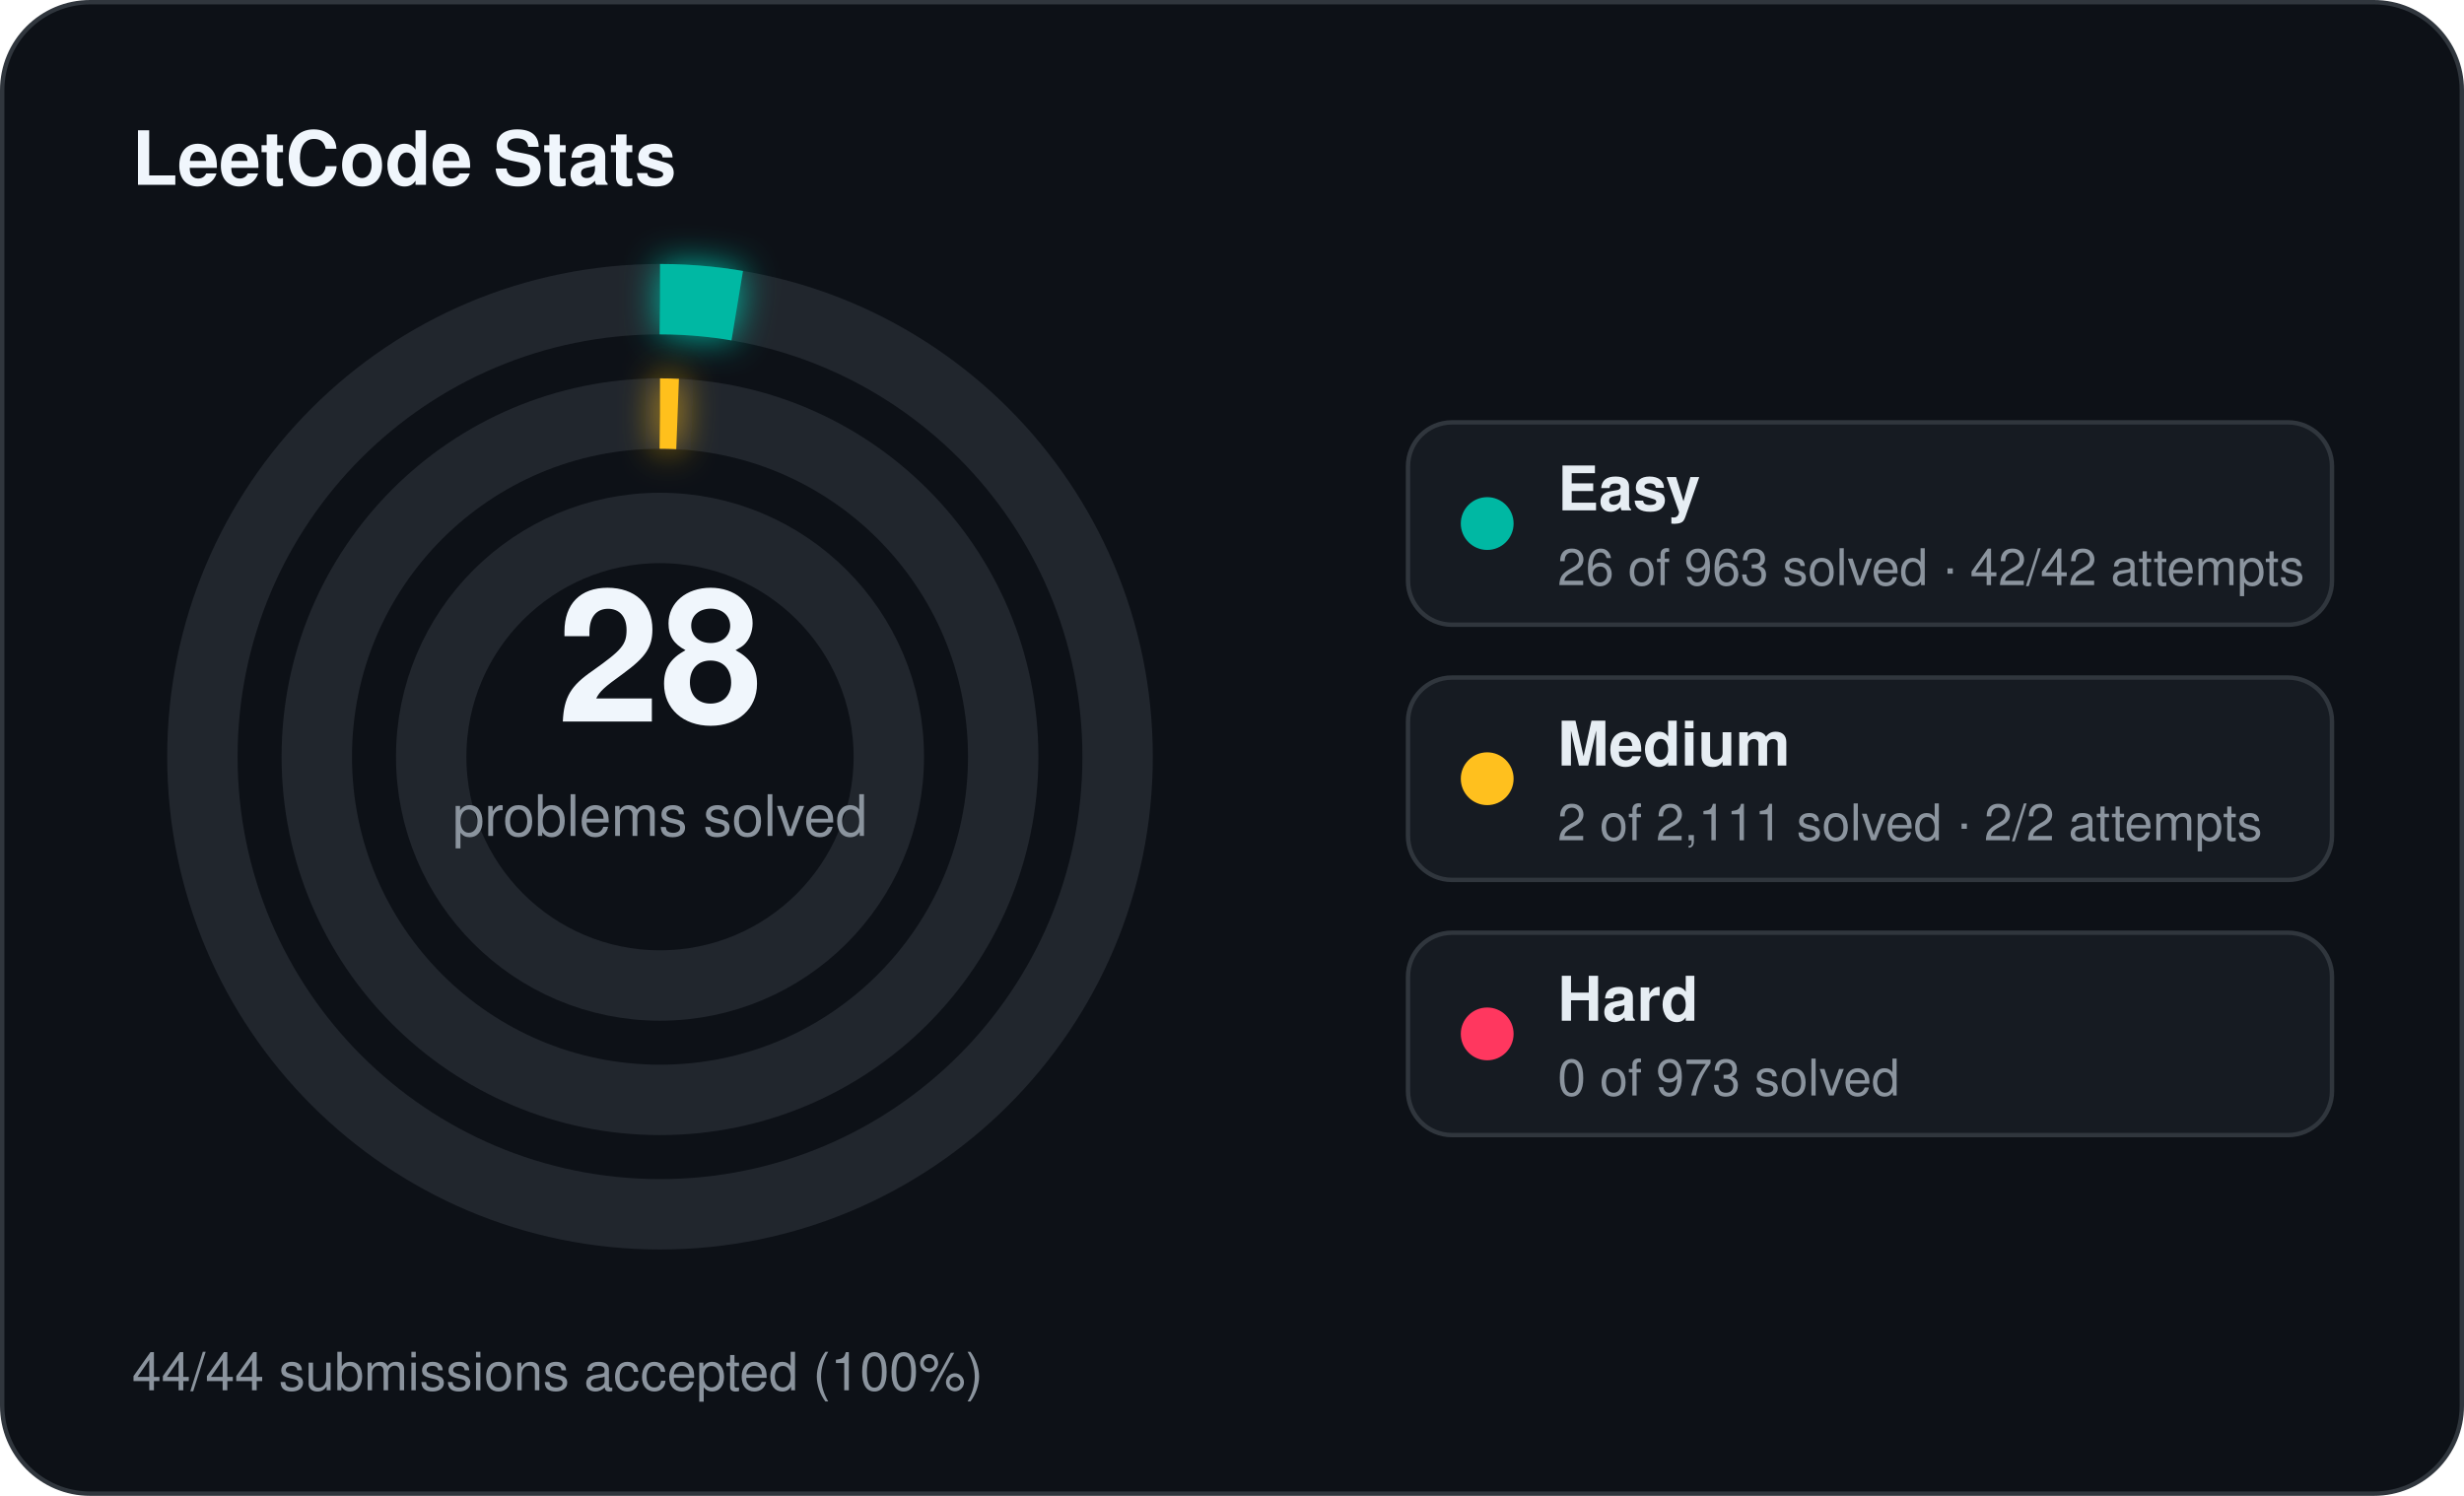
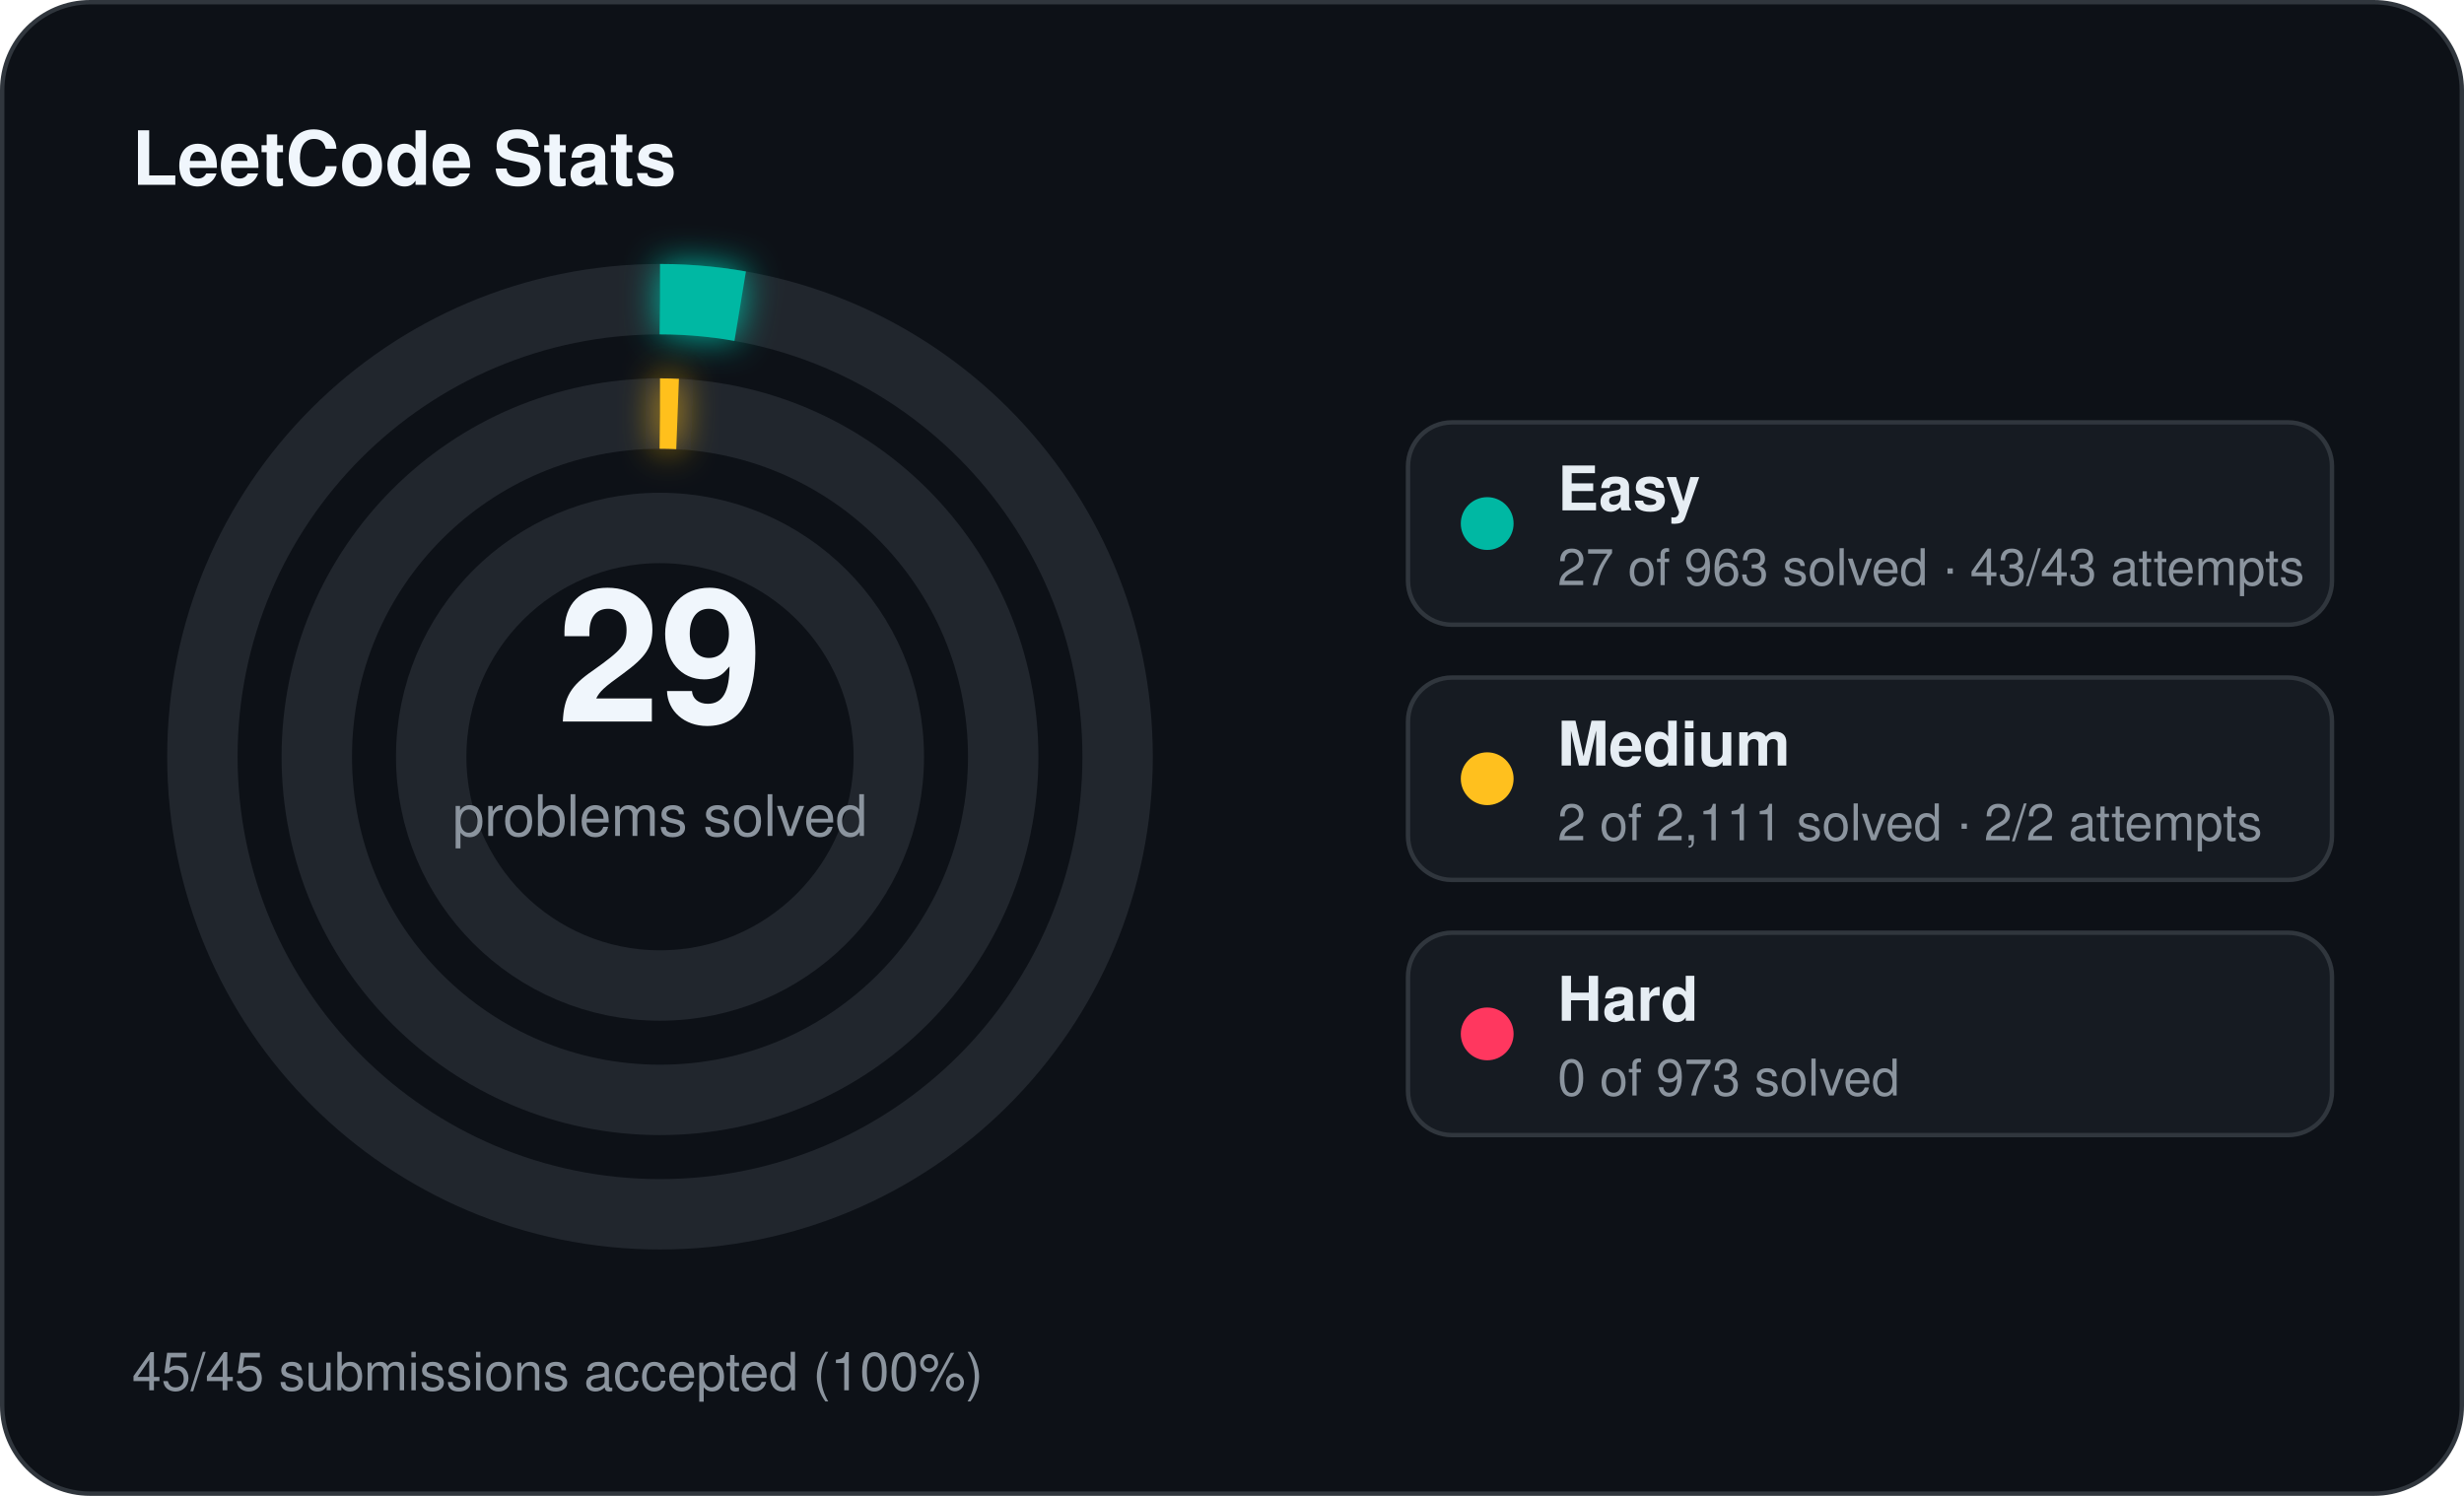
<svg xmlns="http://www.w3.org/2000/svg" width="560" height="340" viewBox="0 0 560 340">
  <defs>
    <filter id="stats-glow" x="-60%" y="-60%" width="220%" height="220%">
      <feGaussianBlur stdDeviation="4" result="blur" />
      <feMerge>
        <feMergeNode in="blur" />
        <feMergeNode in="SourceGraphic" />
      </feMerge>
    </filter>
  </defs>
  <rect x="0.5" y="0.5" width="559" height="339" rx="20" fill="#0d1117" stroke="#30363d" stroke-width="1" />
  <text x="30" y="42" fill="#f0f6fc" font-family="Segoe UI, Helvetica, Arial, sans-serif" font-size="17" font-weight="700">LeetCode Stats</text>
  <circle cx="150" cy="172" r="104" fill="none" stroke="#21262d" stroke-width="16" />
-   <circle cx="150" cy="172" r="104" fill="none" stroke="#00b8a3" stroke-width="16" stroke-linecap="butt" stroke-dasharray="17.64 653.45" transform="rotate(-90 150 172)" filter="url(#stats-glow)" />
+   <circle cx="150" cy="172" r="104" fill="none" stroke="#00b8a3" stroke-width="16" stroke-linecap="butt" stroke-dasharray="18.32 653.45" transform="rotate(-90 150 172)" filter="url(#stats-glow)" />
  <circle cx="150" cy="172" r="78" fill="none" stroke="#21262d" stroke-width="16" />
  <circle cx="150" cy="172" r="78" fill="none" stroke="#ffc01e" stroke-width="16" stroke-linecap="butt" stroke-dasharray="4.00 490.09" transform="rotate(-90 150 172)" filter="url(#stats-glow)" />
  <circle cx="150" cy="172" r="52" fill="none" stroke="#21262d" stroke-width="16" />
-   <text x="150" y="164" text-anchor="middle" fill="#f0f6fc" font-family="Segoe UI, Helvetica, Arial, sans-serif" font-size="42" font-weight="700">28</text>
+   <text x="150" y="164" text-anchor="middle" fill="#f0f6fc" font-family="Segoe UI, Helvetica, Arial, sans-serif" font-size="42" font-weight="700">29</text>
  <text x="150" y="190" text-anchor="middle" fill="#8b949e" font-family="Segoe UI, Helvetica, Arial, sans-serif" font-size="13">problems solved</text>
  <rect x="320" y="96" width="210" height="46" rx="10" fill="#161b22" stroke="#30363d" stroke-width="1" />
  <circle cx="338" cy="119" r="6" fill="#00b8a3" />
  <text x="354" y="116" fill="#e6edf3" font-family="Segoe UI, Helvetica, Arial, sans-serif" font-size="14" font-weight="600">Easy</text>
-   <text x="354" y="133" fill="#8b949e" font-family="Segoe UI, Helvetica, Arial, sans-serif" font-size="11.5">26 of 963 solved · 42/42 attempts</text>
+   <text x="354" y="133" fill="#8b949e" font-family="Segoe UI, Helvetica, Arial, sans-serif" font-size="11.5">27 of 963 solved · 43/43 attempts</text>
  <rect x="320" y="154" width="210" height="46" rx="10" fill="#161b22" stroke="#30363d" stroke-width="1" />
  <circle cx="338" cy="177" r="6" fill="#ffc01e" />
  <text x="354" y="174" fill="#e6edf3" font-family="Segoe UI, Helvetica, Arial, sans-serif" font-size="14" font-weight="600">Medium</text>
  <text x="354" y="191" fill="#8b949e" font-family="Segoe UI, Helvetica, Arial, sans-serif" font-size="11.5">2 of 2,111 solved · 2/2 attempts</text>
  <rect x="320" y="212" width="210" height="46" rx="10" fill="#161b22" stroke="#30363d" stroke-width="1" />
  <circle cx="338" cy="235" r="6" fill="#ff375f" />
  <text x="354" y="232" fill="#e6edf3" font-family="Segoe UI, Helvetica, Arial, sans-serif" font-size="14" font-weight="600">Hard</text>
  <text x="354" y="249" fill="#8b949e" font-family="Segoe UI, Helvetica, Arial, sans-serif" font-size="11.5">0 of 973 solved</text>
-   <text x="30" y="316" fill="#8b949e" font-family="Segoe UI, Helvetica, Arial, sans-serif" font-size="12">44/44 submissions accepted (100%)</text>
+   <text x="30" y="316" fill="#8b949e" font-family="Segoe UI, Helvetica, Arial, sans-serif" font-size="12">45/45 submissions accepted (100%)</text>
</svg>
